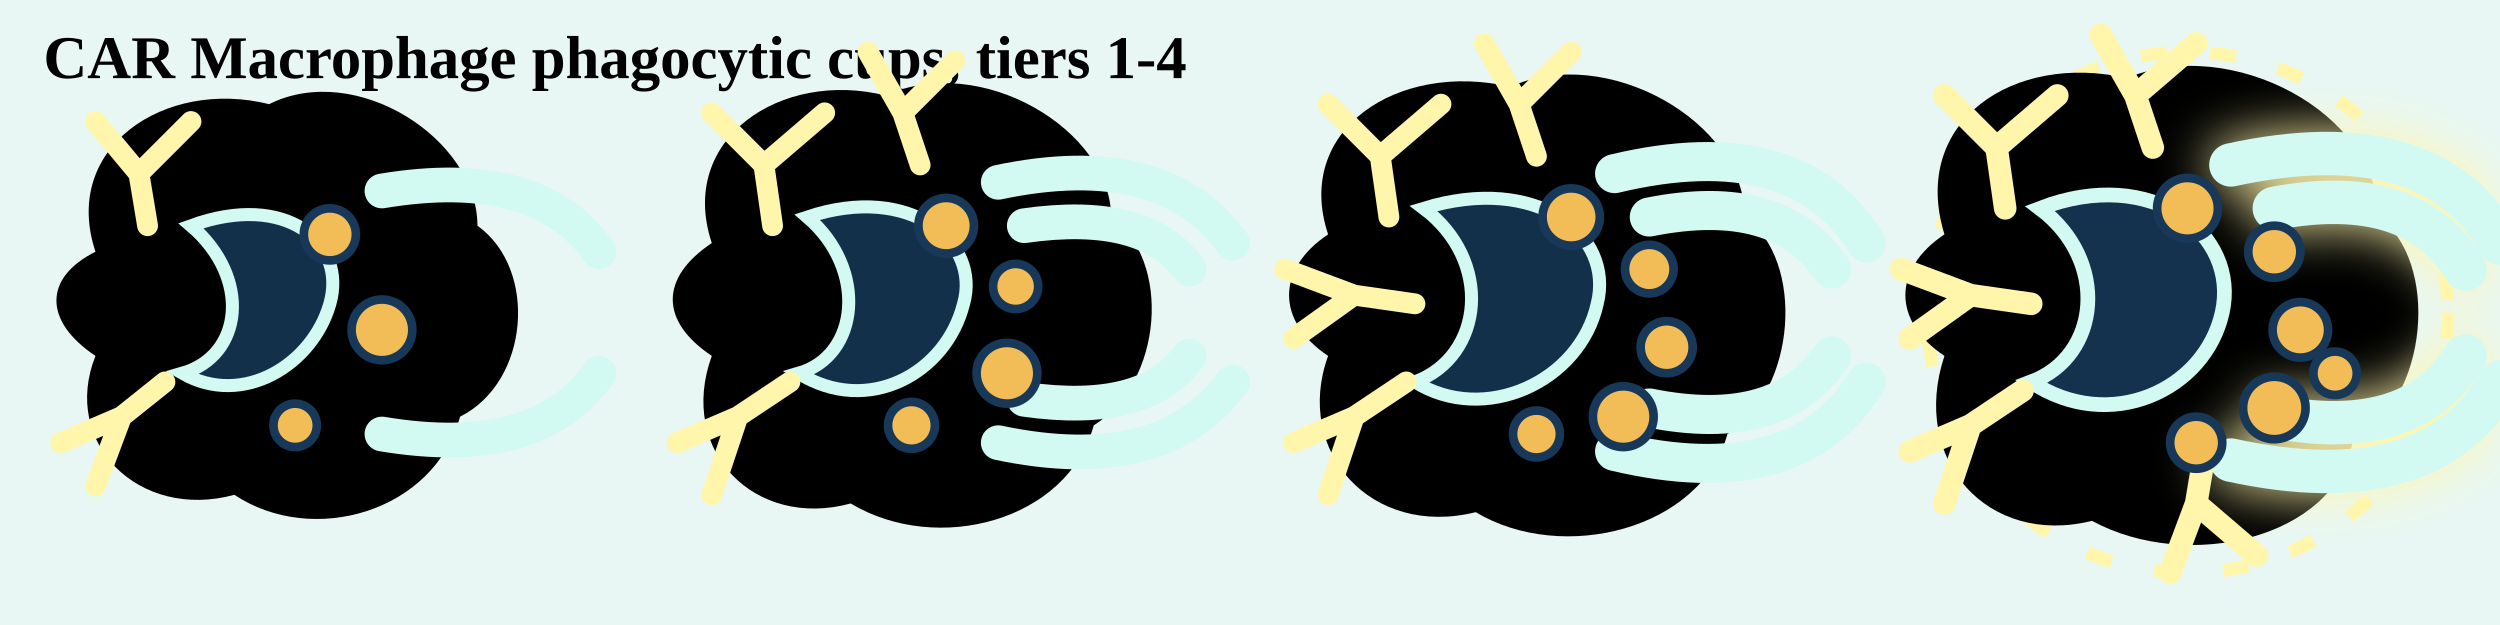
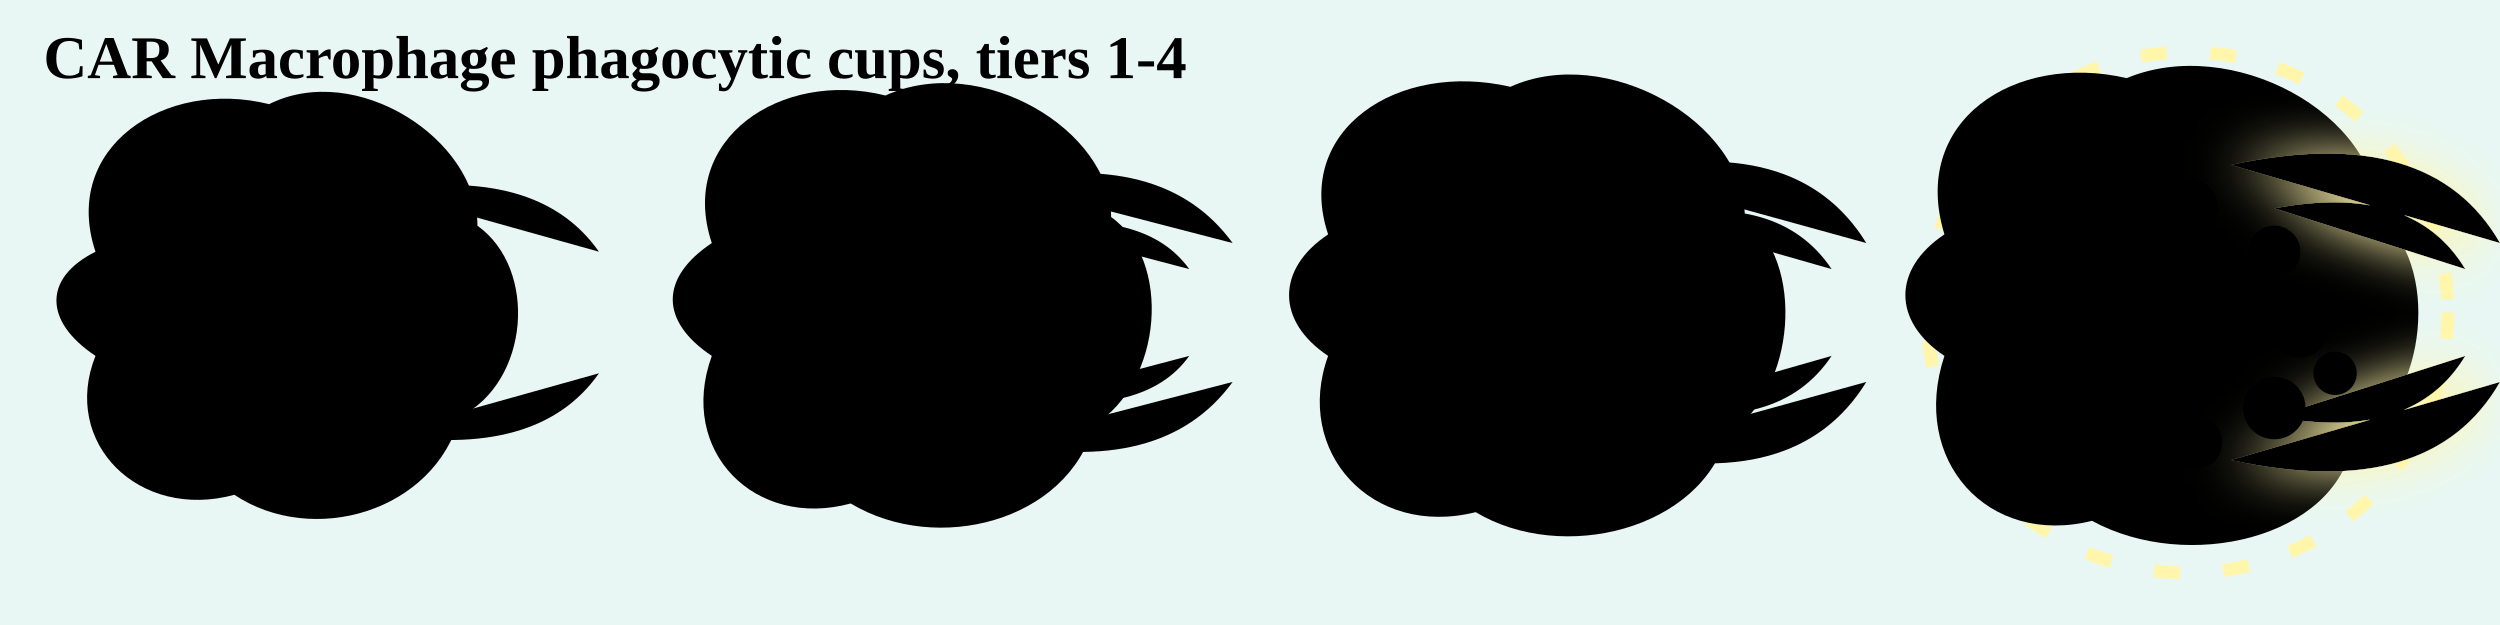
<svg xmlns="http://www.w3.org/2000/svg" data-aoc-kind="tower" data-aoc-key="macrophage" data-aoc-frame-width="72" data-aoc-frame-height="72" viewBox="0 0 288 72">
  <g data-aoc-editor-only="true">
    <rect width="288" height="72" fill="#e8f7f4" />
    <text x="5" y="9" font-size="7" font-weight="700">CAR Macrophage phagocytic cups, tiers 1-4</text>
  </g>
  <g data-aoc-panel="tier-0" transform="translate(36 36)">
    <g data-aoc-part="membrane" class="aoc-motion--breathe">
      <path class="tower-base macrophage-body" d="M-25-7C-29-19-17-27-5-24C5-29 19-20 19-10C26-5 25 8 17 12C14 23 0 27-9 21C-20 24-29 15-25 5C-31 1-31-4-25-7Z" />
-       <path data-aoc-part="nucleus" d="M-14-10C-3-14 4-8 2-1C0 6-8 11-15 7C-8 5-7-4-14-10Z" fill="#173858" fill-opacity="0.86" stroke="#d2faf2" stroke-width="1.5" />
+       <path data-aoc-part="nucleus" class="macrophage-nucleus" d="M-14-10C-3-14 4-8 2-1C0 6-8 11-15 7C-8 5-7-4-14-10Z" />
    </g>
-     <g data-aoc-part="phagocytic-cup" class="aoc-motion--engulf" fill="none" stroke="#d2faf2" stroke-linecap="round" stroke-width="4">
+     <g data-aoc-part="phagocytic-cup" class="aoc-motion--engulf macrophage-cup" stroke-width="4">
      <path d="M8-14Q26-17 33-7" />
      <path d="M8 14Q26 17 33 7" />
    </g>
-     <g data-aoc-part="car-receptors" fill="none" stroke="#fff6ac" stroke-linecap="round" stroke-linejoin="round" stroke-width="2.4">
+     <g data-aoc-part="car-receptors" class="macrophage-receptors" stroke-width="2.4">
      <path d="M-20-16L-25-22M-20-16L-14-22M-20-16L-19-10" />
      <path d="M-22 12L-29 15M-22 12L-25 20M-22 12L-17 8" />
    </g>
-     <g data-aoc-part="lysosomes" fill="#f2bd56" stroke="#173858" stroke-width="1">
+     <g data-aoc-part="lysosomes" class="macrophage-lysosomes">
      <circle cx="2" cy="-9" r="3" />
      <circle cx="8" cy="2" r="3.5" />
      <circle cx="-2" cy="13" r="2.5" />
    </g>
  </g>
  <g data-aoc-panel="tier-1" transform="translate(108 36)">
    <g data-aoc-part="membrane" class="aoc-motion--breathe">
      <path class="tower-base macrophage-body" d="M-26-8C-30-20-18-28-6-25C5-30 20-21 20-11C27-6 26 8 18 13C15 24 0 28-10 22C-21 25-30 16-26 5C-32 1-32-4-26-8Z" />
-       <path data-aoc-part="nucleus" d="M-15-11C-3-15 5-8 3-1C1 7-8 12-16 7C-9 5-8-5-15-11Z" fill="#173858" fill-opacity="0.86" stroke="#d2faf2" stroke-width="1.5" />
+       <path data-aoc-part="nucleus" class="macrophage-nucleus" d="M-15-11C-3-15 5-8 3-1C1 7-8 12-16 7C-9 5-8-5-15-11Z" />
      <circle class="tower-tier-light" cx="-10" cy="19" r="2.5" />
    </g>
-     <g data-aoc-part="phagocytic-cup" class="aoc-motion--engulf" fill="none" stroke="#d2faf2" stroke-linecap="round">
+     <g data-aoc-part="phagocytic-cup" class="aoc-motion--engulf macrophage-cup">
      <path d="M7-15Q26-19 34-8M10-10Q24-12 29-5" stroke-width="4" />
      <path d="M7 15Q26 19 34 8M10 10Q24 12 29 5" stroke-width="4" />
    </g>
-     <g data-aoc-part="car-receptors" fill="none" stroke="#fff6ac" stroke-linecap="round" stroke-linejoin="round" stroke-width="2.4">
+     <g data-aoc-part="car-receptors" class="macrophage-receptors" stroke-width="2.4">
      <path d="M-20-17L-26-23M-20-17L-13-23M-20-17L-19-10" />
      <path d="M-23 12L-30 15M-23 12L-26 21M-23 12L-17 8" />
      <path d="M-4-23L-8-30M-4-23L2-29M-4-23L-2-17" />
    </g>
-     <g data-aoc-part="lysosomes" fill="#f2bd56" stroke="#173858" stroke-width="1">
+     <g data-aoc-part="lysosomes" class="macrophage-lysosomes">
      <circle cx="1" cy="-10" r="3.2" />
      <circle cx="9" cy="-3" r="2.6" />
      <circle cx="8" cy="7" r="3.5" />
      <circle cx="-3" cy="13" r="2.7" />
    </g>
  </g>
  <g data-aoc-panel="tier-2" transform="translate(180 36)">
    <g data-aoc-part="membrane" class="aoc-motion--breathe">
      <path class="tower-base macrophage-body" d="M-27-9C-31-21-19-29-6-26C5-31 21-22 21-11C28-6 27 9 19 14C16 25 0 29-10 23C-22 26-31 16-27 5C-33 1-33-5-27-9Z" />
-       <path data-aoc-part="nucleus" d="M-16-12C-3-16 6-9 4-1C2 8-9 13-17 8C-9 5-8-6-16-12Z" fill="#173858" fill-opacity="0.86" stroke="#d2faf2" stroke-width="1.5" />
+       <path data-aoc-part="nucleus" class="macrophage-nucleus" d="M-16-12C-3-16 6-9 4-1C2 8-9 13-17 8C-9 5-8-6-16-12Z" />
      <circle class="tower-tier-light" cx="-11" cy="20" r="2.5" />
      <circle class="tower-tier-light" cx="-18" cy="16" r="2" />
    </g>
-     <g data-aoc-part="phagocytic-cup" class="aoc-motion--engulf" fill="none" stroke="#d2faf2" stroke-linecap="round">
+     <g data-aoc-part="phagocytic-cup" class="aoc-motion--engulf macrophage-cup">
      <path d="M6-16Q27-21 35-8M10-11Q25-14 31-5" stroke-width="4.5" />
      <path d="M6 16Q27 21 35 8M10 11Q25 14 31 5" stroke-width="4.5" />
    </g>
-     <g data-aoc-part="car-receptors" fill="none" stroke="#fff6ac" stroke-linecap="round" stroke-linejoin="round" stroke-width="2.4">
+     <g data-aoc-part="car-receptors" class="macrophage-receptors" stroke-width="2.4">
      <path d="M-21-18L-27-24M-21-18L-14-24M-21-18L-20-11" />
      <path d="M-24 12L-31 15M-24 12L-27 21M-24 12L-18 8" />
      <path d="M-5-24L-9-31M-5-24L1-30M-5-24L-3-18" />
      <path d="M-24-2L-32-5M-24-2L-31 3M-24-2L-17-1" />
    </g>
-     <g data-aoc-part="lysosomes" fill="#f2bd56" stroke="#173858" stroke-width="1">
+     <g data-aoc-part="lysosomes" class="macrophage-lysosomes">
      <circle cx="1" cy="-11" r="3.3" />
      <circle cx="10" cy="-5" r="2.8" />
      <circle cx="12" cy="4" r="3" />
      <circle cx="7" cy="12" r="3.5" />
      <circle cx="-3" cy="14" r="2.7" />
    </g>
  </g>
  <g data-aoc-panel="tier-3" transform="translate(252 36)">
    <circle data-aoc-part="activation-halo" r="30" fill="none" stroke="#fff6ac" stroke-dasharray="3 5" stroke-width="1.5" />
    <g data-aoc-part="membrane" class="aoc-motion--breathe">
      <path class="tower-base tower-base-elite macrophage-body" d="M-28-9C-32-22-20-30-7-27C5-32 22-23 22-11C29-6 28 10 19 15C17 26 0 30-11 24C-23 27-32 17-28 5C-34 1-34-5-28-9Z" />
-       <path data-aoc-part="nucleus" d="M-17-12C-4-17 6-9 4 0C2 9-9 14-18 8C-10 5-9-6-17-12Z" fill="#173858" fill-opacity="0.88" stroke="#d2faf2" stroke-width="1.7" />
+       <path data-aoc-part="nucleus" class="macrophage-nucleus" d="M-17-12C-4-17 6-9 4 0C2 9-9 14-18 8C-10 5-9-6-17-12Z" />
      <circle class="tower-tier-light" cx="-12" cy="21" r="2.7" />
      <circle class="tower-tier-light" cx="-19" cy="17" r="2.2" />
      <circle class="tower-tier-light" cx="-23" cy="9" r="1.8" />
    </g>
-     <g data-aoc-part="phagocytic-cup" class="aoc-motion--engulf" fill="none" stroke="#d2faf2" stroke-linecap="round" filter="drop-shadow(0 0 3px #fff6ac)">
+     <g data-aoc-part="phagocytic-cup" class="aoc-motion--engulf macrophage-cup" filter="drop-shadow(0 0 3px #fff6ac)">
      <path d="M5-17Q28-22 36-8M10-12Q26-15 32-5" stroke-width="5" />
      <path d="M5 17Q28 22 36 8M10 12Q26 15 32 5" stroke-width="5" />
    </g>
-     <g data-aoc-part="car-receptors" fill="none" stroke="#fff6ac" stroke-linecap="round" stroke-linejoin="round" stroke-width="2.6">
+     <g data-aoc-part="car-receptors" class="macrophage-receptors" stroke-width="2.6">
      <path d="M-22-19L-28-25M-22-19L-15-25M-22-19L-21-12" />
      <path d="M-25 13L-32 16M-25 13L-28 22M-25 13L-19 9" />
      <path d="M-6-25L-10-32M-6-25L1-31M-6-25L-4-19" />
      <path d="M-25-2L-33-5M-25-2L-32 3M-25-2L-18-1" />
      <path d="M1 22L-2 30M1 22L8 28M1 22L2 16" />
    </g>
-     <g data-aoc-part="lysosomes" fill="#f2bd56" stroke="#173858" stroke-width="1">
+     <g data-aoc-part="lysosomes" class="macrophage-lysosomes">
      <circle cx="0" cy="-12" r="3.5" />
      <circle cx="10" cy="-7" r="3" />
      <circle cx="13" cy="2" r="3.2" />
      <circle cx="10" cy="11" r="3.6" />
      <circle cx="1" cy="15" r="3" />
      <circle cx="17" cy="7" r="2.5" />
    </g>
  </g>
</svg>
